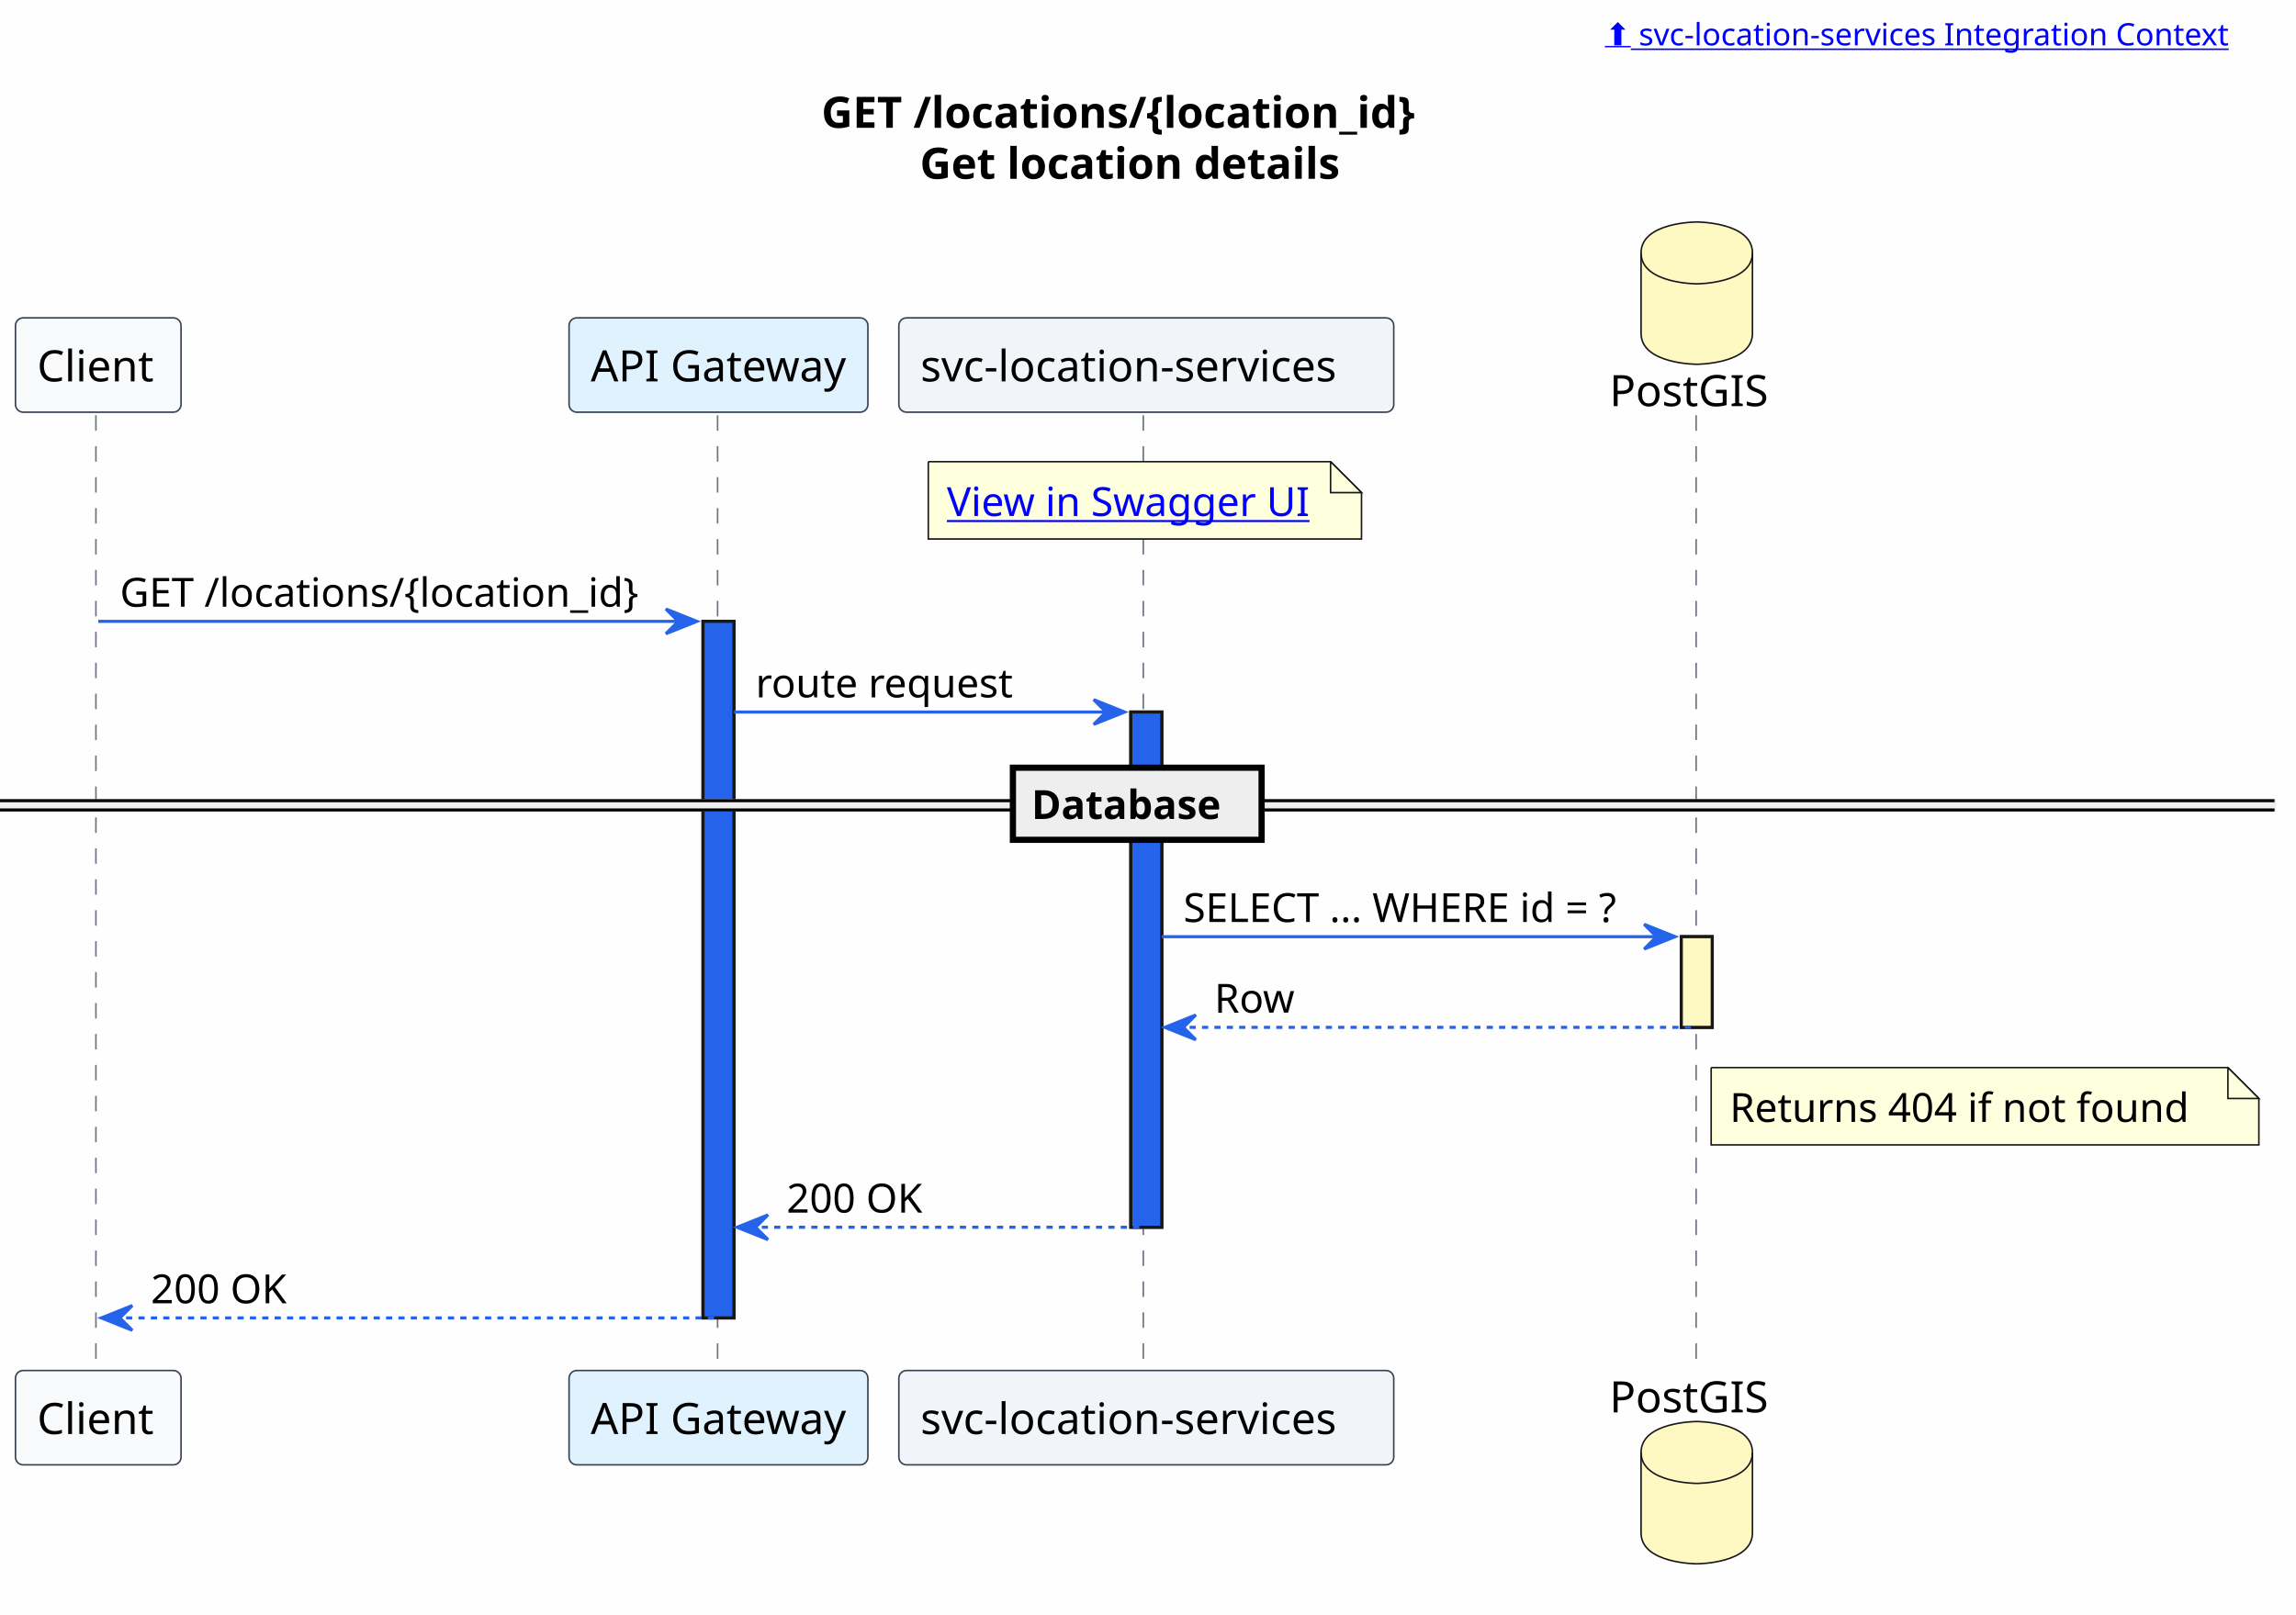
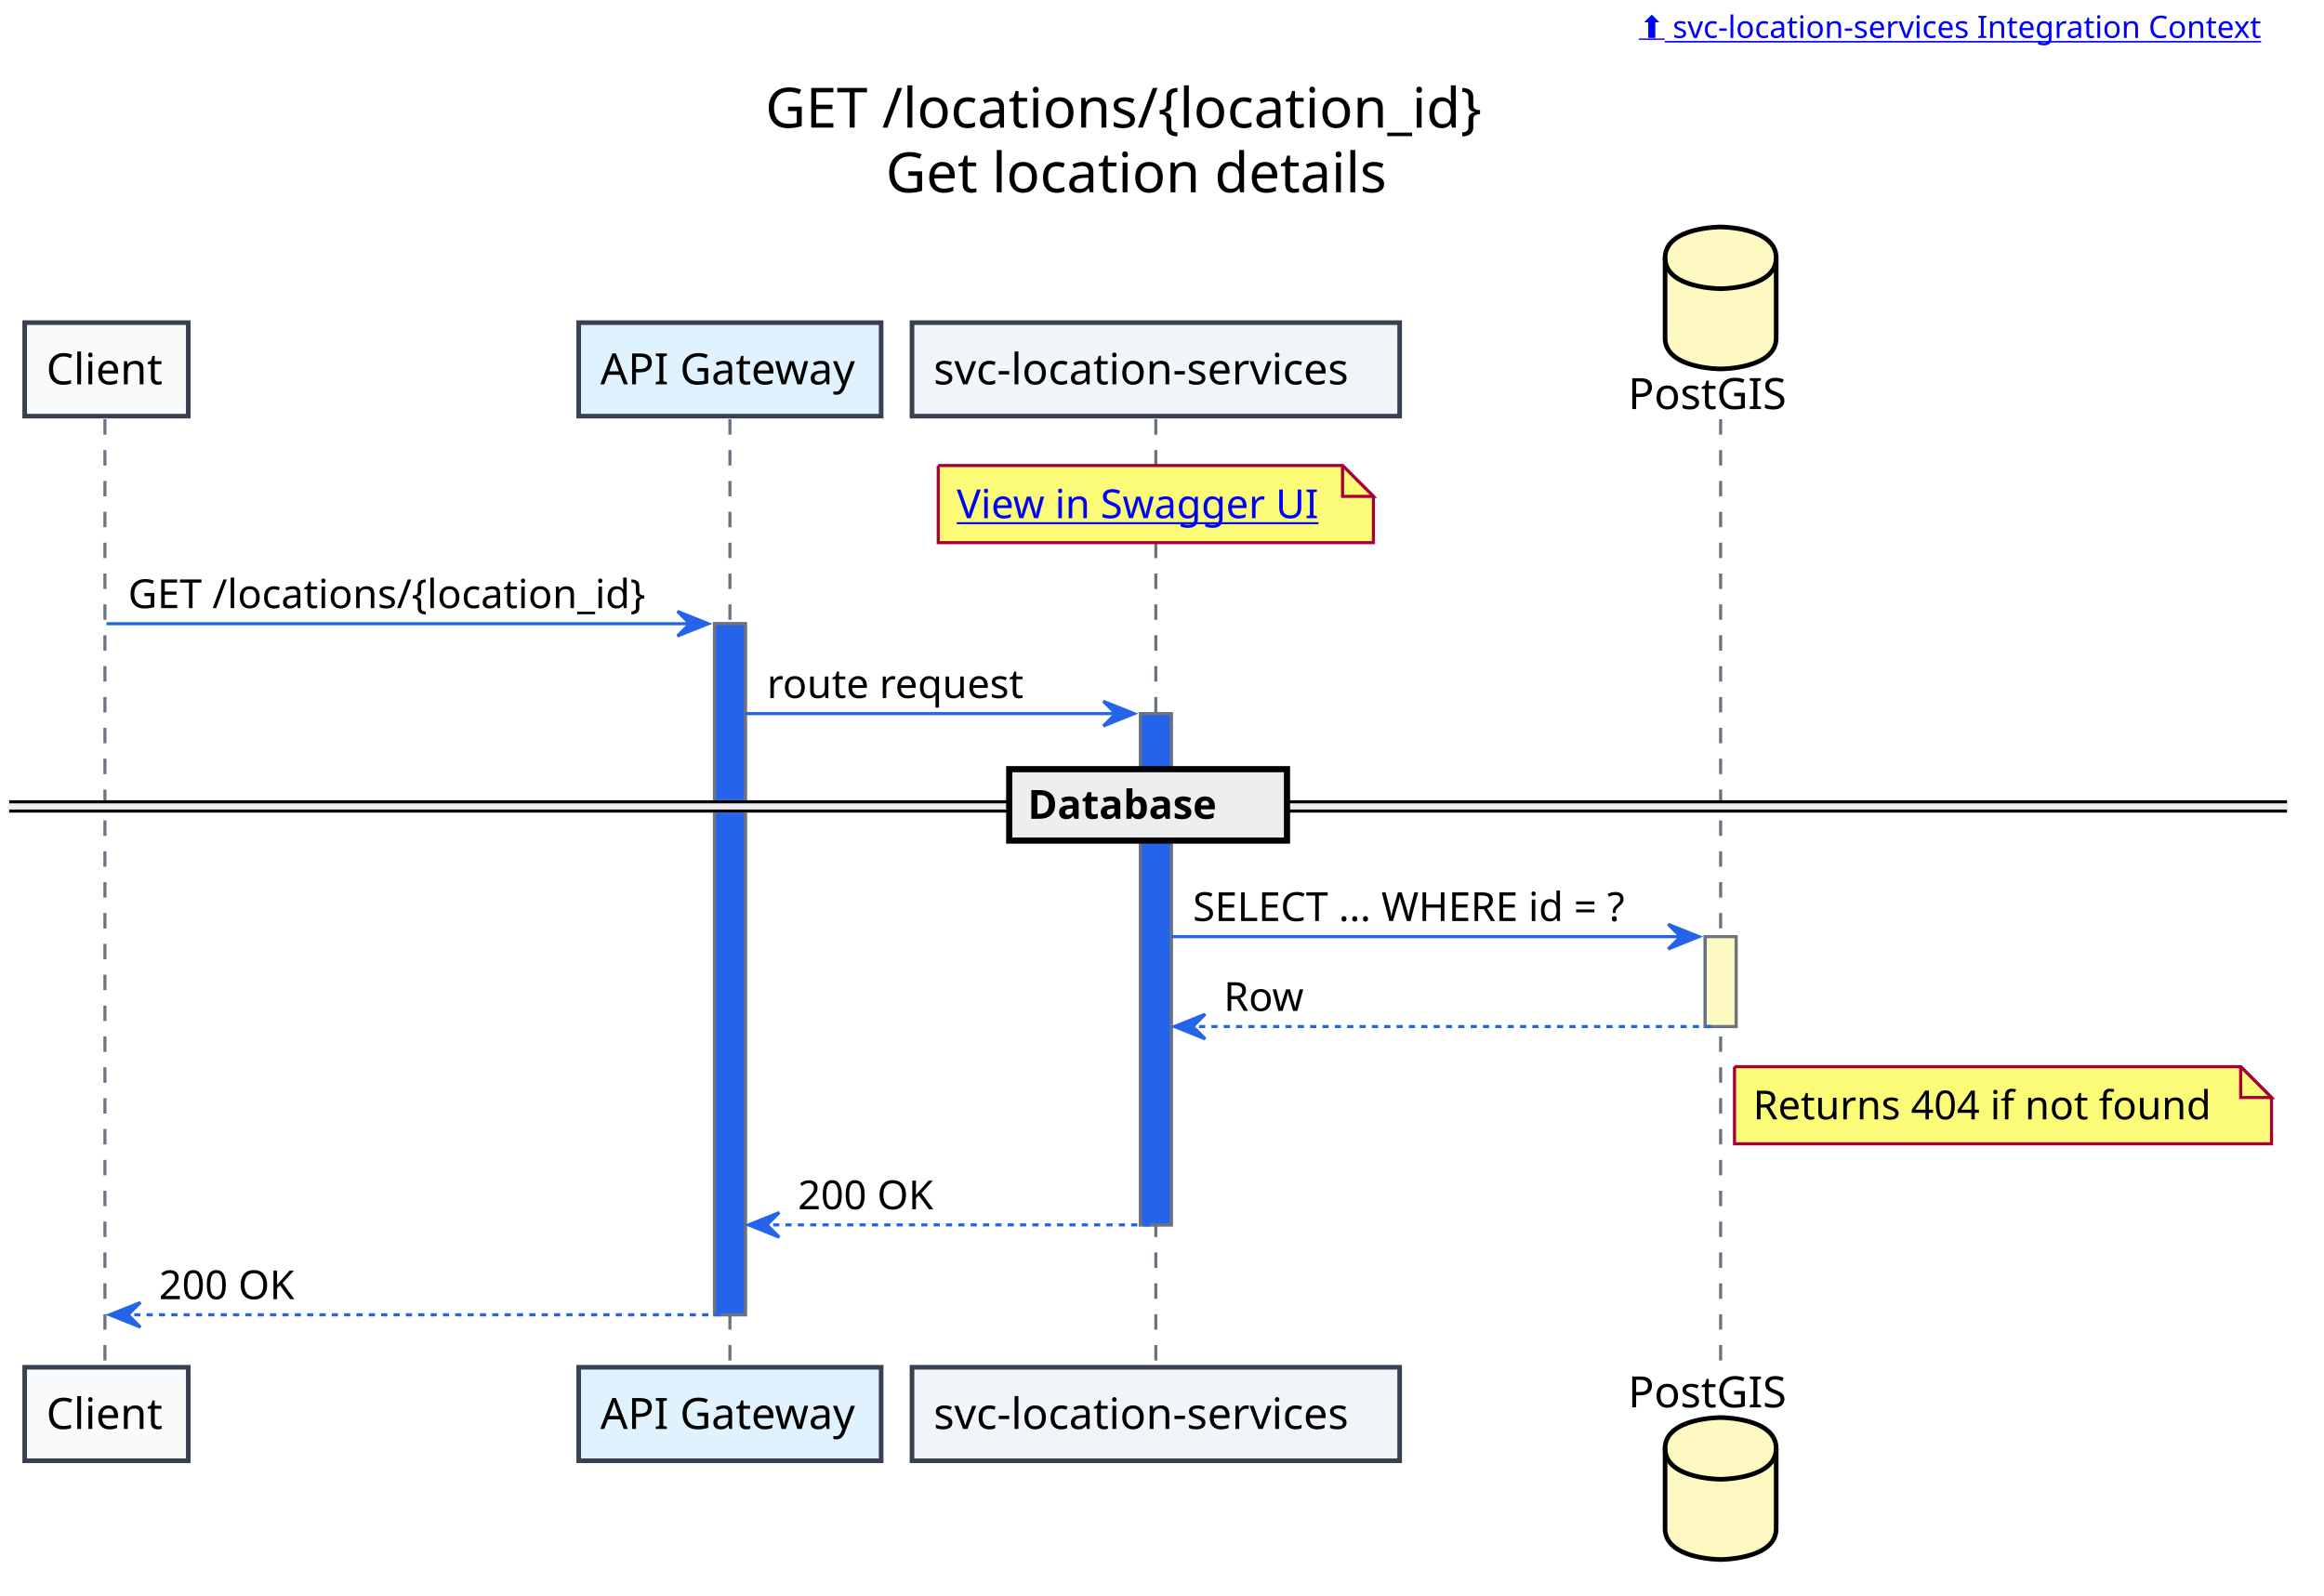
- <svg xmlns="http://www.w3.org/2000/svg" xmlns:xlink="http://www.w3.org/1999/xlink" contentStyleType="text/css" data-diagram-type="SEQUENCE" height="522px" preserveAspectRatio="none" style="width:742px;height:522px;background:#FEFEFE;" version="1.1" viewBox="0 0 742 522" width="742px" zoomAndPan="magnify">
+ <svg xmlns="http://www.w3.org/2000/svg" xmlns:xlink="http://www.w3.org/1999/xlink" contentScriptType="application/ecmascript" contentStyleType="text/css" height="517px" preserveAspectRatio="none" style="width:753px;height:517px;background:#FEFEFE;" version="1.1" viewBox="0 0 753 517" width="753px" zoomAndPan="magnify">
  <defs />
  <g>
-     <rect fill="#FEFEFE" height="522" style="stroke:none;stroke-width:1;" width="742" x="0" y="0" />
-     <text fill="#000000" font-family="'Segoe UI'" font-size="14" font-weight="bold" lengthAdjust="spacing" textLength="203.15" x="265.453" y="41.312">GET /locations/{location_id}</text>
-     <text fill="#000000" font-family="'Segoe UI'" font-size="14" font-weight="bold" lengthAdjust="spacing" textLength="139.487" x="297.285" y="57.801">Get location details</text>
-     <g>
-       <rect fill="#2563EB" height="225.174" style="stroke:#181818;stroke-width:1;" width="10" x="227.192" y="200.863" />
-     </g>
-     <g>
-       <rect fill="#2563EB" height="166.553" style="stroke:#181818;stroke-width:1;" width="10" x="365.451" y="230.174" />
-     </g>
-     <g>
-       <rect fill="#FEF9C3" height="29.311" style="stroke:#181818;stroke-width:1;" width="10" x="543.342" y="302.795" />
-     </g>
-     <g class="participant-lifeline" data-entity-uid="part1" data-qualified-name="Client" id="part1-lifeline">
-       <g>
-         <rect fill="#000000" fill-opacity="0" height="309.795" width="8" x="27.752" y="134.242" />
-         <line style="stroke:#6B7280;stroke-width:0.5;stroke-dasharray:5,5;" x1="31" x2="31" y1="134.242" y2="444.037" />
-       </g>
-     </g>
-     <g class="participant-lifeline" data-entity-uid="part2" data-qualified-name="GW" id="part2-lifeline">
-       <g>
-         <rect fill="#000000" fill-opacity="0" height="309.795" width="8" x="228.192" y="134.242" />
-         <line style="stroke:#6B7280;stroke-width:0.5;stroke-dasharray:5,5;" x1="231.903" x2="231.903" y1="134.242" y2="444.037" />
-       </g>
-     </g>
-     <g class="participant-lifeline" data-entity-uid="part3" data-qualified-name="Svc" id="part3-lifeline">
-       <g>
-         <rect fill="#000000" fill-opacity="0" height="309.795" width="8" x="366.451" y="134.242" />
-         <line style="stroke:#6B7280;stroke-width:0.5;stroke-dasharray:5,5;" x1="369.481" x2="369.481" y1="134.242" y2="444.037" />
-       </g>
-     </g>
-     <g class="participant-lifeline" data-entity-uid="part4" data-qualified-name="DB" id="part4-lifeline">
-       <g>
-         <rect fill="#000000" fill-opacity="0" height="309.795" width="8" x="544.342" y="134.242" />
-         <line style="stroke:#6B7280;stroke-width:0.5;stroke-dasharray:5,5;" x1="548.141" x2="548.141" y1="134.242" y2="444.037" />
-       </g>
-     </g>
-     <g class="participant participant-head" data-entity-uid="part1" data-qualified-name="Client" id="part1-head">
-       <a href="/applications/" target="_top" title="/applications/" xlink:actuate="onRequest" xlink:href="/applications/" xlink:show="new" xlink:title="/applications/" xlink:type="simple">
-         <rect fill="#F9FAFB" height="30.488" rx="2.5" ry="2.5" style="stroke:#374151;stroke-width:0.5;" width="53.505" x="5" y="102.754" />
-         <text fill="#000000" font-family="'Segoe UI'" font-size="14" lengthAdjust="spacing" textLength="39.505" x="12" y="123.289">Client</text>
-       </a>
-     </g>
-     <g class="participant participant-tail" data-entity-uid="part1" data-qualified-name="Client" id="part1-tail">
-       <a href="/applications/" target="_top" title="/applications/" xlink:actuate="onRequest" xlink:href="/applications/" xlink:show="new" xlink:title="/applications/" xlink:type="simple">
-         <rect fill="#F9FAFB" height="30.488" rx="2.5" ry="2.5" style="stroke:#374151;stroke-width:0.5;" width="53.505" x="5" y="443.037" />
-         <text fill="#000000" font-family="'Segoe UI'" font-size="14" lengthAdjust="spacing" textLength="39.505" x="12" y="463.572">Client</text>
-       </a>
-     </g>
-     <g class="participant participant-head" data-entity-uid="part2" data-qualified-name="GW" id="part2-head">
-       <a href="/actors/#api-gateway" target="_top" title="/actors/#api-gateway" xlink:actuate="onRequest" xlink:href="/actors/#api-gateway" xlink:show="new" xlink:title="/actors/#api-gateway" xlink:type="simple">
-         <rect fill="#E0F2FE" height="30.488" rx="2.5" ry="2.5" style="stroke:#374151;stroke-width:0.5;" width="96.578" x="183.903" y="102.754" />
-         <text fill="#000000" font-family="'Segoe UI'" font-size="14" lengthAdjust="spacing" textLength="82.578" x="190.903" y="123.289">API Gateway</text>
-       </a>
-     </g>
-     <g class="participant participant-tail" data-entity-uid="part2" data-qualified-name="GW" id="part2-tail">
-       <a href="/actors/#api-gateway" target="_top" title="/actors/#api-gateway" xlink:actuate="onRequest" xlink:href="/actors/#api-gateway" xlink:show="new" xlink:title="/actors/#api-gateway" xlink:type="simple">
-         <rect fill="#E0F2FE" height="30.488" rx="2.5" ry="2.5" style="stroke:#374151;stroke-width:0.5;" width="96.578" x="183.903" y="443.037" />
-         <text fill="#000000" font-family="'Segoe UI'" font-size="14" lengthAdjust="spacing" textLength="82.578" x="190.903" y="463.572">API Gateway</text>
-       </a>
-     </g>
-     <g class="participant participant-head" data-entity-uid="part3" data-qualified-name="Svc" id="part3-head">
-       <a href="/microservices/svc-location-services/" target="_top" title="/microservices/svc-location-services/" xlink:actuate="onRequest" xlink:href="/microservices/svc-location-services/" xlink:show="new" xlink:title="/microservices/svc-location-services/" xlink:type="simple">
-         <rect fill="#F1F5F9" height="30.488" rx="2.5" ry="2.5" style="stroke:#374151;stroke-width:0.5;" width="159.94" x="290.481" y="102.754" />
-         <text fill="#000000" font-family="'Segoe UI'" font-size="14" lengthAdjust="spacing" textLength="145.94" x="297.481" y="123.289">svc-location-services</text>
-       </a>
-     </g>
-     <g class="participant participant-tail" data-entity-uid="part3" data-qualified-name="Svc" id="part3-tail">
-       <a href="/microservices/svc-location-services/" target="_top" title="/microservices/svc-location-services/" xlink:actuate="onRequest" xlink:href="/microservices/svc-location-services/" xlink:show="new" xlink:title="/microservices/svc-location-services/" xlink:type="simple">
-         <rect fill="#F1F5F9" height="30.488" rx="2.5" ry="2.5" style="stroke:#374151;stroke-width:0.5;" width="159.94" x="290.481" y="443.037" />
-         <text fill="#000000" font-family="'Segoe UI'" font-size="14" lengthAdjust="spacing" textLength="145.94" x="297.481" y="463.572">svc-location-services</text>
-       </a>
-     </g>
-     <g class="participant participant-head" data-entity-uid="part4" data-qualified-name="DB" id="part4-head">
-       <a href="/microservices/svc-location-services/#data-store" target="_top" title="/microservices/svc-location-services/#data-store" xlink:actuate="onRequest" xlink:href="/microservices/svc-location-services/#data-store" xlink:show="new" xlink:title="/microservices/svc-location-services/#data-store" xlink:type="simple">
-         <text fill="#000000" font-family="'Segoe UI'" font-size="14" lengthAdjust="spacing" textLength="50.401" x="520.141" y="131.289">PostGIS</text>
-         <path d="M530.342,81.754 C530.342,71.754 548.342,71.754 548.342,71.754 C548.342,71.754 566.342,71.754 566.342,81.754 L566.342,107.754 C566.342,117.754 548.342,117.754 548.342,117.754 C548.342,117.754 530.342,117.754 530.342,107.754 L530.342,81.754" fill="#FEF9C3" style="stroke:#181818;stroke-width:0.5;" />
-         <path d="M530.342,81.754 C530.342,91.754 548.342,91.754 548.342,91.754 C548.342,91.754 566.342,91.754 566.342,81.754" fill="none" style="stroke:#181818;stroke-width:0.5;" />
-       </a>
-     </g>
-     <g class="participant participant-tail" data-entity-uid="part4" data-qualified-name="DB" id="part4-tail">
-       <a href="/microservices/svc-location-services/#data-store" target="_top" title="/microservices/svc-location-services/#data-store" xlink:actuate="onRequest" xlink:href="/microservices/svc-location-services/#data-store" xlink:show="new" xlink:title="/microservices/svc-location-services/#data-store" xlink:type="simple">
-         <text fill="#000000" font-family="'Segoe UI'" font-size="14" lengthAdjust="spacing" textLength="50.401" x="520.141" y="456.572">PostGIS</text>
-         <path d="M530.342,469.525 C530.342,459.525 548.342,459.525 548.342,459.525 C548.342,459.525 566.342,459.525 566.342,469.525 L566.342,495.525 C566.342,505.525 548.342,505.525 548.342,505.525 C548.342,505.525 530.342,505.525 530.342,495.525 L530.342,469.525" fill="#FEF9C3" style="stroke:#181818;stroke-width:0.5;" />
-         <path d="M530.342,469.525 C530.342,479.525 548.342,479.525 548.342,479.525 C548.342,479.525 566.342,479.525 566.342,469.525" fill="none" style="stroke:#181818;stroke-width:0.5;" />
-       </a>
-     </g>
-     <g>
-       <rect fill="#2563EB" height="225.174" style="stroke:#181818;stroke-width:1;" width="10" x="227.192" y="200.863" />
-     </g>
-     <g>
-       <rect fill="#2563EB" height="166.553" style="stroke:#181818;stroke-width:1;" width="10" x="365.451" y="230.174" />
-     </g>
-     <g>
-       <rect fill="#FEF9C3" height="29.311" style="stroke:#181818;stroke-width:1;" width="10" x="543.342" y="302.795" />
-     </g>
-     <path d="M300,149.242 L300,174.242 L440,174.242 L440,159.242 L430,149.242 L300,149.242" fill="#FEFFDD" style="stroke:#181818;stroke-width:0.5;" />
-     <path d="M430,149.242 L430,159.242 L440,159.242 L430,149.242" fill="#FEFFDD" style="stroke:#181818;stroke-width:0.5;" />
+     <text fill="#000000" font-family="Segoe UI" font-size="18" lengthAdjust="spacingAndGlyphs" textLength="248" x="248" y="41.349">GET /locations/{location_id}</text>
+     <text fill="#000000" font-family="Segoe UI" font-size="18" lengthAdjust="spacingAndGlyphs" textLength="170" x="287" y="62.302">Get location details</text>
+     <rect fill="#2563EB" height="223.93" style="stroke: #6B7280; stroke-width: 1.0;" width="10" x="231.5" y="202.109" />
+     <rect fill="#2563EB" height="165.664" style="stroke: #6B7280; stroke-width: 1.0;" width="10" x="369.5" y="231.242" />
+     <rect fill="#FEF9C3" height="29.133" style="stroke: #6B7280; stroke-width: 1.0;" width="10" x="552.5" y="303.508" />
+     <line style="stroke: #6B7280; stroke-width: 1.0; stroke-dasharray: 5.0,5.0;" x1="34" x2="34" y1="135.844" y2="444.039" />
+     <line style="stroke: #6B7280; stroke-width: 1.0; stroke-dasharray: 5.0,5.0;" x1="236.5" x2="236.5" y1="135.844" y2="444.039" />
+     <line style="stroke: #6B7280; stroke-width: 1.0; stroke-dasharray: 5.0,5.0;" x1="374.5" x2="374.5" y1="135.844" y2="444.039" />
+     <line style="stroke: #6B7280; stroke-width: 1.0; stroke-dasharray: 5.0,5.0;" x1="557.5" x2="557.5" y1="135.844" y2="444.039" />
+     <a href="/applications/" target="_top" title="/applications/" xlink:actuate="onRequest" xlink:href="/applications/" xlink:show="new" xlink:title="/applications/" xlink:type="simple">
+       <rect fill="#F9FAFB" height="30.297" style="stroke: #374151; stroke-width: 1.5;" width="53" x="8" y="104.547" />
+       <text fill="#000000" font-family="Segoe UI" font-size="14" lengthAdjust="spacingAndGlyphs" textLength="39" x="15" y="124.542">Client</text>
+       <rect fill="#F9FAFB" height="30.297" style="stroke: #374151; stroke-width: 1.5;" width="53" x="8" y="443.039" />
+       <text fill="#000000" font-family="Segoe UI" font-size="14" lengthAdjust="spacingAndGlyphs" textLength="39" x="15" y="463.034">Client</text>
+     </a>
+     <a href="/actors/#api-gateway" target="_top" title="/actors/#api-gateway" xlink:actuate="onRequest" xlink:href="/actors/#api-gateway" xlink:show="new" xlink:title="/actors/#api-gateway" xlink:type="simple">
+       <rect fill="#E0F2FE" height="30.297" style="stroke: #374151; stroke-width: 1.5;" width="98" x="187.5" y="104.547" />
+       <text fill="#000000" font-family="Segoe UI" font-size="14" lengthAdjust="spacingAndGlyphs" textLength="84" x="194.5" y="124.542">API Gateway</text>
+       <rect fill="#E0F2FE" height="30.297" style="stroke: #374151; stroke-width: 1.5;" width="98" x="187.5" y="443.039" />
+       <text fill="#000000" font-family="Segoe UI" font-size="14" lengthAdjust="spacingAndGlyphs" textLength="84" x="194.5" y="463.034">API Gateway</text>
+     </a>
+     <a href="/microservices/svc-location-services/" target="_top" title="/microservices/svc-location-services/" xlink:actuate="onRequest" xlink:href="/microservices/svc-location-services/" xlink:show="new" xlink:title="/microservices/svc-location-services/" xlink:type="simple">
+       <rect fill="#F1F5F9" height="30.297" style="stroke: #374151; stroke-width: 1.5;" width="158" x="295.5" y="104.547" />
+       <text fill="#000000" font-family="Segoe UI" font-size="14" lengthAdjust="spacingAndGlyphs" textLength="144" x="302.5" y="124.542">svc-location-services</text>
+       <rect fill="#F1F5F9" height="30.297" style="stroke: #374151; stroke-width: 1.5;" width="158" x="295.5" y="443.039" />
+       <text fill="#000000" font-family="Segoe UI" font-size="14" lengthAdjust="spacingAndGlyphs" textLength="144" x="302.5" y="463.034">svc-location-services</text>
+     </a>
+     <a href="/microservices/svc-location-services/#data-store" target="_top" title="/microservices/svc-location-services/#data-store" xlink:actuate="onRequest" xlink:href="/microservices/svc-location-services/#data-store" xlink:show="new" xlink:title="/microservices/svc-location-services/#data-store" xlink:type="simple">
+       <text fill="#000000" font-family="Segoe UI" font-size="14" lengthAdjust="spacingAndGlyphs" textLength="54" x="527.5" y="132.542">PostGIS</text>
+       <path d="M539.5,83.547 C539.5,73.547 557.5,73.547 557.5,73.547 C557.5,73.547 575.5,73.547 575.5,83.547 L575.5,109.547 C575.5,119.547 557.5,119.547 557.5,119.547 C557.5,119.547 539.5,119.547 539.5,109.547 L539.5,83.547 " fill="#FEF9C3" style="stroke: #000000; stroke-width: 1.5;" />
+       <path d="M539.5,83.547 C539.5,93.547 557.5,93.547 557.5,93.547 C557.5,93.547 575.5,93.547 575.5,83.547 " fill="none" style="stroke: #000000; stroke-width: 1.5;" />
+       <text fill="#000000" font-family="Segoe UI" font-size="14" lengthAdjust="spacingAndGlyphs" textLength="54" x="527.5" y="456.034">PostGIS</text>
+       <path d="M539.5,469.336 C539.5,459.336 557.5,459.336 557.5,459.336 C557.5,459.336 575.5,459.336 575.5,469.336 L575.5,495.336 C575.5,505.336 557.5,505.336 557.5,505.336 C557.5,505.336 539.5,505.336 539.5,495.336 L539.5,469.336 " fill="#FEF9C3" style="stroke: #000000; stroke-width: 1.5;" />
+       <path d="M539.5,469.336 C539.5,479.336 557.5,479.336 557.5,479.336 C557.5,479.336 575.5,479.336 575.5,469.336 " fill="none" style="stroke: #000000; stroke-width: 1.5;" />
+     </a>
+     <rect fill="#2563EB" height="223.93" style="stroke: #6B7280; stroke-width: 1.0;" width="10" x="231.5" y="202.109" />
+     <rect fill="#2563EB" height="165.664" style="stroke: #6B7280; stroke-width: 1.0;" width="10" x="369.5" y="231.242" />
+     <rect fill="#FEF9C3" height="29.133" style="stroke: #6B7280; stroke-width: 1.0;" width="10" x="552.5" y="303.508" />
+     <path d="M304,150.844 L304,175.844 L445,175.844 L445,160.844 L435,150.844 L304,150.844 " fill="#FBFB77" style="stroke: #A80036; stroke-width: 1.0;" />
+     <path d="M435,150.844 L435,160.844 L445,160.844 L435,150.844 " fill="#FBFB77" style="stroke: #A80036; stroke-width: 1.0;" />
    <a href="/services/api/svc-location-services.html" target="_top" title="/services/api/svc-location-services.html" xlink:actuate="onRequest" xlink:href="/services/api/svc-location-services.html" xlink:show="new" xlink:title="/services/api/svc-location-services.html" xlink:type="simple">
-       <text fill="#0000FF" font-family="'Segoe UI'" font-size="13" lengthAdjust="spacing" text-decoration="underline" textLength="119.406" x="306" y="166.81">View in Swagger UI</text>
+       <text fill="#0000FF" font-family="Segoe UI" font-size="13" lengthAdjust="spacingAndGlyphs" text-decoration="underline" textLength="120" x="310" y="167.911">View in Swagger UI</text>
    </a>
-     <g class="message" data-entity-1="part1" data-entity-2="part2" id="msg1">
-       <polygon fill="#2563EB" points="215.192,196.863,225.192,200.863,215.192,204.863,219.192,200.863" style="stroke:#2563EB;stroke-width:1;" />
-       <line style="stroke:#2563EB;stroke-width:1;" x1="31.752" x2="221.192" y1="200.863" y2="200.863" />
-       <text fill="#000000" font-family="'Segoe UI'" font-size="13" lengthAdjust="spacing" textLength="176.44" x="38.752" y="196.121">GET /locations/{location_id}</text>
-     </g>
-     <g class="message" data-entity-1="part2" data-entity-2="part3" id="msg2">
-       <polygon fill="#2563EB" points="353.451,226.174,363.451,230.174,353.451,234.174,357.451,230.174" style="stroke:#2563EB;stroke-width:1;" />
-       <line style="stroke:#2563EB;stroke-width:1;" x1="237.192" x2="359.451" y1="230.174" y2="230.174" />
-       <text fill="#000000" font-family="'Segoe UI'" font-size="13" lengthAdjust="spacing" textLength="85.135" x="244.192" y="225.432">route request</text>
-     </g>
-     <rect fill="#EEEEEE" height="3" style="stroke:#EEEEEE;stroke-width:1;" width="735.057" x="0" y="258.829" />
-     <line style="stroke:#000000;stroke-width:1;" x1="0" x2="735.057" y1="258.829" y2="258.829" />
-     <line style="stroke:#000000;stroke-width:1;" x1="0" x2="735.057" y1="261.829" y2="261.829" />
-     <rect fill="#EEEEEE" height="23.311" style="stroke:#000000;stroke-width:2;" width="80.371" x="327.343" y="248.174" />
-     <text fill="#000000" font-family="'Segoe UI'" font-size="13" font-weight="bold" lengthAdjust="spacing" textLength="62.086" x="333.343" y="264.742">Database</text>
-     <g class="message" data-entity-1="part3" data-entity-2="part4" id="msg3">
-       <polygon fill="#2563EB" points="531.342,298.795,541.342,302.795,531.342,306.795,535.342,302.795" style="stroke:#2563EB;stroke-width:1;" />
-       <line style="stroke:#2563EB;stroke-width:1;" x1="375.451" x2="537.342" y1="302.795" y2="302.795" />
-       <text fill="#000000" font-family="'Segoe UI'" font-size="13" lengthAdjust="spacing" textLength="148.891" x="382.451" y="298.053">SELECT ... WHERE id = ?</text>
-     </g>
-     <g class="message" data-entity-1="part4" data-entity-2="part3" id="msg4">
-       <polygon fill="#2563EB" points="386.451,328.106,376.451,332.106,386.451,336.106,382.451,332.106" style="stroke:#2563EB;stroke-width:1;" />
-       <line style="stroke:#2563EB;stroke-width:1;stroke-dasharray:2,2;" x1="380.451" x2="547.342" y1="332.106" y2="332.106" />
-       <text fill="#000000" font-family="'Segoe UI'" font-size="13" lengthAdjust="spacing" textLength="26.222" x="392.451" y="327.363">Row</text>
-     </g>
-     <path d="M553,345.106 L553,370.106 L730,370.106 L730,355.106 L720,345.106 L553,345.106" fill="#FEFFDD" style="stroke:#181818;stroke-width:0.5;" />
-     <path d="M720,345.106 L720,355.106 L730,355.106 L720,345.106" fill="#FEFFDD" style="stroke:#181818;stroke-width:0.5;" />
-     <text fill="#000000" font-family="'Segoe UI'" font-size="13" lengthAdjust="spacing" textLength="156.057" x="559" y="362.674">Returns 404 if not found</text>
-     <g class="message" data-entity-1="part3" data-entity-2="part2" id="msg5">
-       <polygon fill="#2563EB" points="248.192,392.727,238.192,396.727,248.192,400.727,244.192,396.727" style="stroke:#2563EB;stroke-width:1;" />
-       <line style="stroke:#2563EB;stroke-width:1;stroke-dasharray:2,2;" x1="242.192" x2="369.451" y1="396.727" y2="396.727" />
-       <text fill="#000000" font-family="'Segoe UI'" font-size="13" lengthAdjust="spacing" textLength="47.36" x="254.192" y="391.984">200 OK</text>
-     </g>
-     <g class="message" data-entity-1="part2" data-entity-2="part1" id="msg6">
-       <polygon fill="#2563EB" points="42.752,422.037,32.752,426.037,42.752,430.037,38.752,426.037" style="stroke:#2563EB;stroke-width:1;" />
-       <line style="stroke:#2563EB;stroke-width:1;stroke-dasharray:2,2;" x1="36.752" x2="231.192" y1="426.037" y2="426.037" />
-       <text fill="#000000" font-family="'Segoe UI'" font-size="13" lengthAdjust="spacing" textLength="47.36" x="48.752" y="421.295">200 OK</text>
-     </g>
+     <polygon fill="#2563EB" points="219.5,198.109,229.5,202.109,219.5,206.109,223.5,202.109" style="stroke: #2563EB; stroke-width: 1.0;" />
+     <line style="stroke: #2563EB; stroke-width: 1.0;" x1="34.5" x2="225.5" y1="202.109" y2="202.109" />
+     <text fill="#000000" font-family="Segoe UI" font-size="13" lengthAdjust="spacingAndGlyphs" textLength="178" x="41.5" y="197.043">GET /locations/{location_id}</text>
+     <polygon fill="#2563EB" points="357.5,227.242,367.5,231.242,357.5,235.242,361.5,231.242" style="stroke: #2563EB; stroke-width: 1.0;" />
+     <line style="stroke: #2563EB; stroke-width: 1.0;" x1="241.5" x2="363.5" y1="231.242" y2="231.242" />
+     <text fill="#000000" font-family="Segoe UI" font-size="13" lengthAdjust="spacingAndGlyphs" textLength="87" x="248.5" y="226.176">route request</text>
+     <rect fill="#EEEEEE" height="3" style="stroke: #EEEEEE; stroke-width: 1.0;" width="738" x="3" y="259.809" />
+     <line style="stroke: #000000; stroke-width: 1.0;" x1="3" x2="741" y1="259.809" y2="259.809" />
+     <line style="stroke: #000000; stroke-width: 1.0;" x1="3" x2="741" y1="262.809" y2="262.809" />
+     <rect fill="#EEEEEE" height="23.133" style="stroke: #000000; stroke-width: 2.0;" width="90" x="327" y="249.242" />
+     <text fill="#000000" font-family="Segoe UI" font-size="13" font-weight="bold" lengthAdjust="spacingAndGlyphs" textLength="71" x="333" y="265.309">Database</text>
+     <polygon fill="#2563EB" points="540.5,299.508,550.5,303.508,540.5,307.508,544.5,303.508" style="stroke: #2563EB; stroke-width: 1.0;" />
+     <line style="stroke: #2563EB; stroke-width: 1.0;" x1="379.5" x2="546.5" y1="303.508" y2="303.508" />
+     <text fill="#000000" font-family="Segoe UI" font-size="13" lengthAdjust="spacingAndGlyphs" textLength="154" x="386.5" y="298.442">SELECT ... WHERE id = ?</text>
+     <polygon fill="#2563EB" points="390.5,328.641,380.5,332.641,390.5,336.641,386.5,332.641" style="stroke: #2563EB; stroke-width: 1.0;" />
+     <line style="stroke: #2563EB; stroke-width: 1.0; stroke-dasharray: 2.0,2.0;" x1="384.5" x2="556.5" y1="332.641" y2="332.641" />
+     <text fill="#000000" font-family="Segoe UI" font-size="13" lengthAdjust="spacingAndGlyphs" textLength="25" x="396.5" y="327.575">Row</text>
+     <path d="M562,345.641 L562,370.641 L736,370.641 L736,355.641 L726,345.641 L562,345.641 " fill="#FBFB77" style="stroke: #A80036; stroke-width: 1.0;" />
+     <path d="M726,345.641 L726,355.641 L736,355.641 L726,345.641 " fill="#FBFB77" style="stroke: #A80036; stroke-width: 1.0;" />
+     <text fill="#000000" font-family="Segoe UI" font-size="13" lengthAdjust="spacingAndGlyphs" textLength="153" x="568" y="362.707">Returns 404 if not found</text>
+     <polygon fill="#2563EB" points="252.5,392.906,242.5,396.906,252.5,400.906,248.5,396.906" style="stroke: #2563EB; stroke-width: 1.0;" />
+     <line style="stroke: #2563EB; stroke-width: 1.0; stroke-dasharray: 2.0,2.0;" x1="246.5" x2="373.5" y1="396.906" y2="396.906" />
+     <text fill="#000000" font-family="Segoe UI" font-size="13" lengthAdjust="spacingAndGlyphs" textLength="46" x="258.5" y="391.84">200 OK</text>
+     <polygon fill="#2563EB" points="45.5,422.039,35.5,426.039,45.5,430.039,41.5,426.039" style="stroke: #2563EB; stroke-width: 1.0;" />
+     <line style="stroke: #2563EB; stroke-width: 1.0; stroke-dasharray: 2.0,2.0;" x1="39.5" x2="235.5" y1="426.039" y2="426.039" />
+     <text fill="#000000" font-family="Segoe UI" font-size="13" lengthAdjust="spacingAndGlyphs" textLength="46" x="51.5" y="420.973">200 OK</text>
    <a href="/microservices/svc-location-services/#integration-context" target="_top" title="/microservices/svc-location-services/#integration-context" xlink:actuate="onRequest" xlink:href="/microservices/svc-location-services/#integration-context" xlink:show="new" xlink:title="/microservices/svc-location-services/#integration-context" xlink:type="simple">
-       <text fill="#0000FF" font-family="'Segoe UI'" font-size="10" lengthAdjust="spacing" text-decoration="underline" textLength="215.415" x="518.642" y="14.668">⬆ svc-location-services Integration Context</text>
+       <text fill="#0000FF" font-family="Segoe UI" font-size="10" lengthAdjust="spacingAndGlyphs" text-decoration="underline" textLength="210" x="531" y="12.282">⬆ svc-location-services Integration Context</text>
    </a>
  </g>
</svg>
